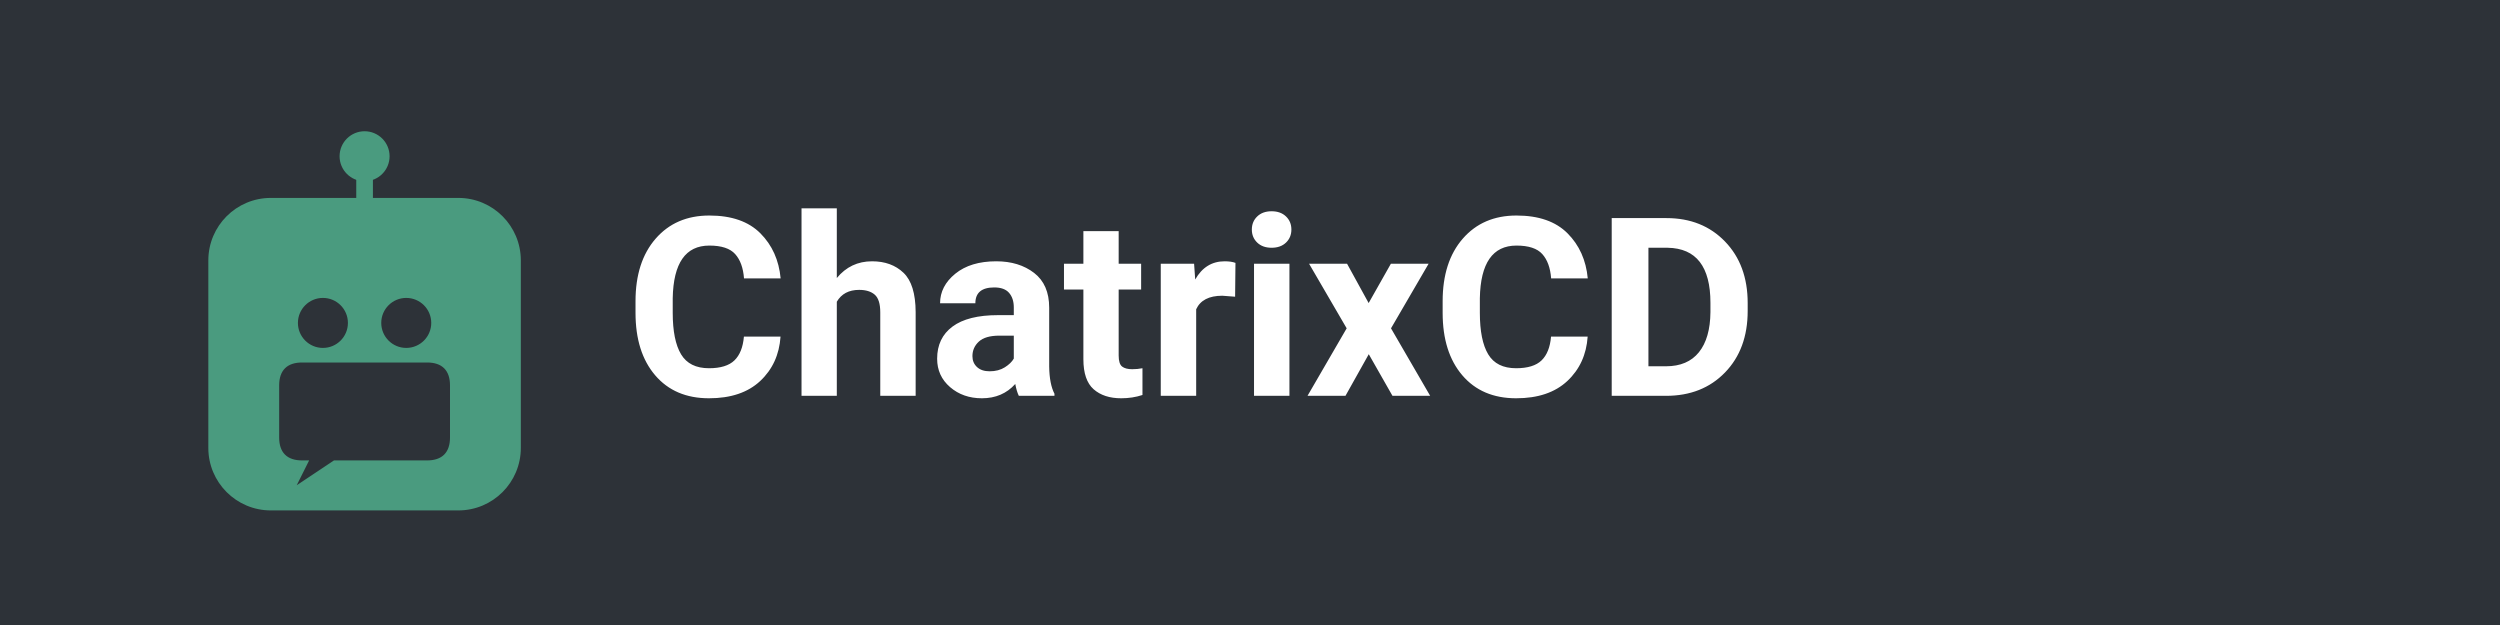
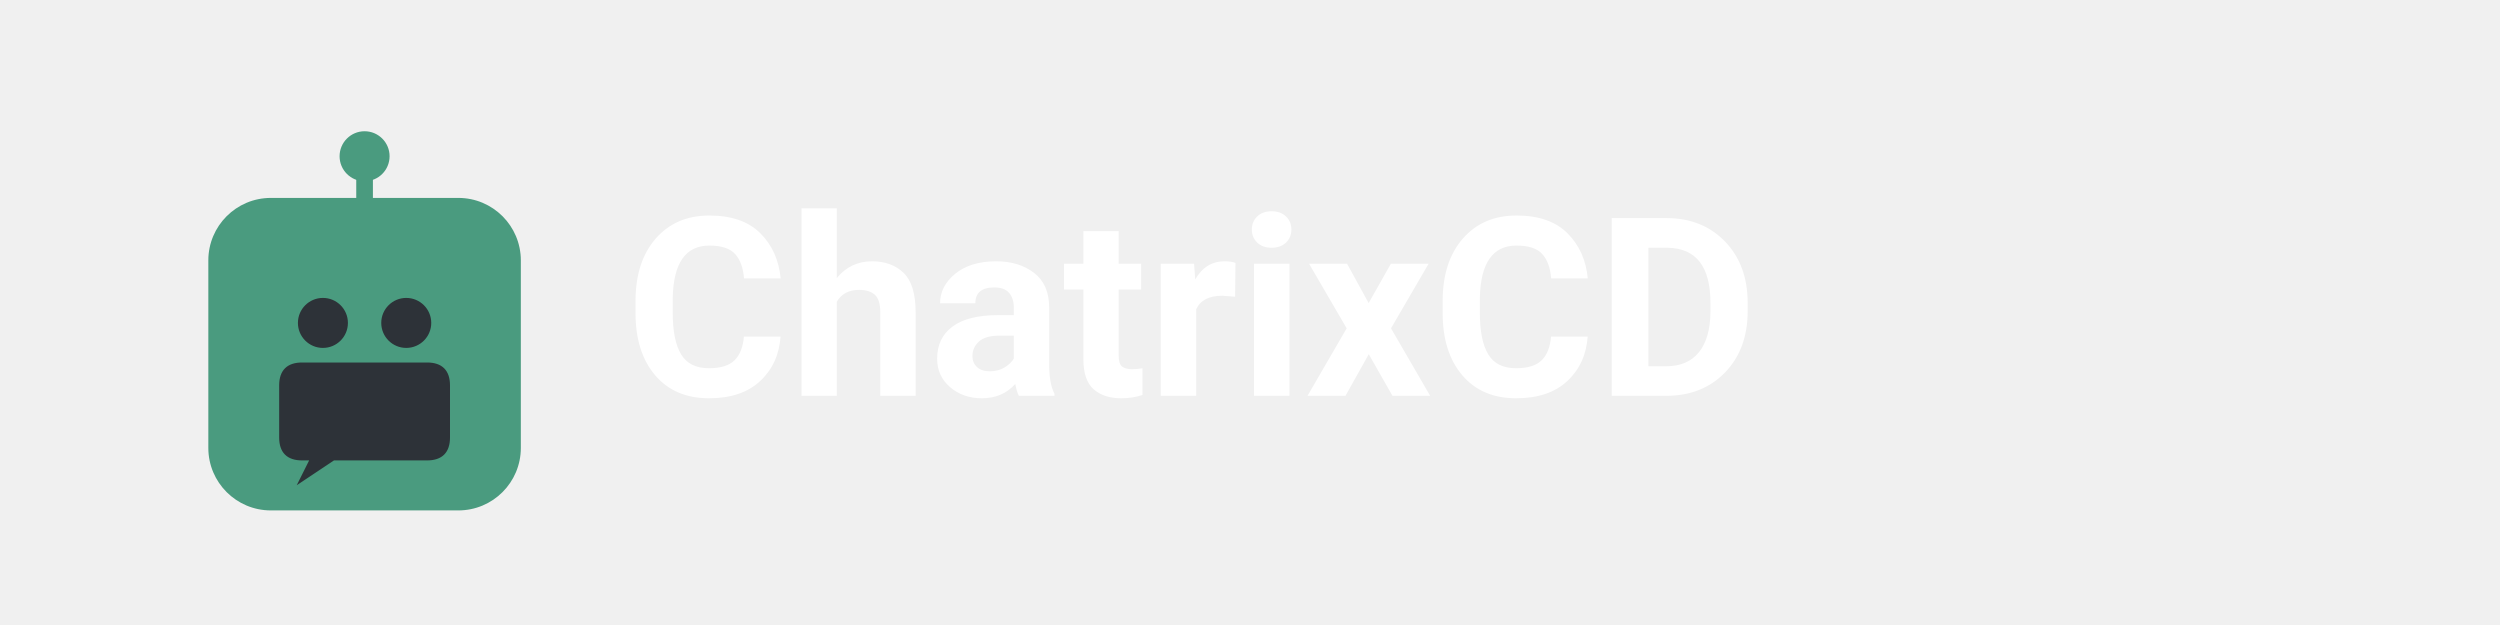
<svg xmlns="http://www.w3.org/2000/svg" viewBox="0 0 1200 300" width="1200" height="300">
-   <rect width="1200" height="300" fill="#2D3238" />
  <g transform="translate(100, 75)">
    <rect x="0" y="20" width="150" height="150" rx="30" ry="30" fill="#4A9B7F" />
    <line x1="75" y1="20" x2="75" y2="0" stroke="#4A9B7F" stroke-width="8" stroke-linecap="round" />
    <circle cx="75" cy="0" r="12" fill="#4A9B7F" />
    <circle cx="55" cy="80" r="12" fill="#2D3238" />
    <circle cx="95" cy="80" r="12" fill="#2D3238" />
    <path d="M 35 110 Q 35 100 45 100 L 105 100 Q 115 100 115 110 L 115 135 Q 115 145 105 145 L 60 145 L 45 155 L 50 145 L 45 145 Q 35 145 35 135 Z" fill="#2D3238" stroke="#2D3238" stroke-width="2" />
  </g>
  <text x="300" y="190" font-family="-apple-system, BlinkMacSystemFont, 'Segoe UI', Roboto, 'Helvetica Neue', Arial, sans-serif" font-size="120" font-weight="700" fill="#FFFFFF">ChatrixCD</text>
</svg>
